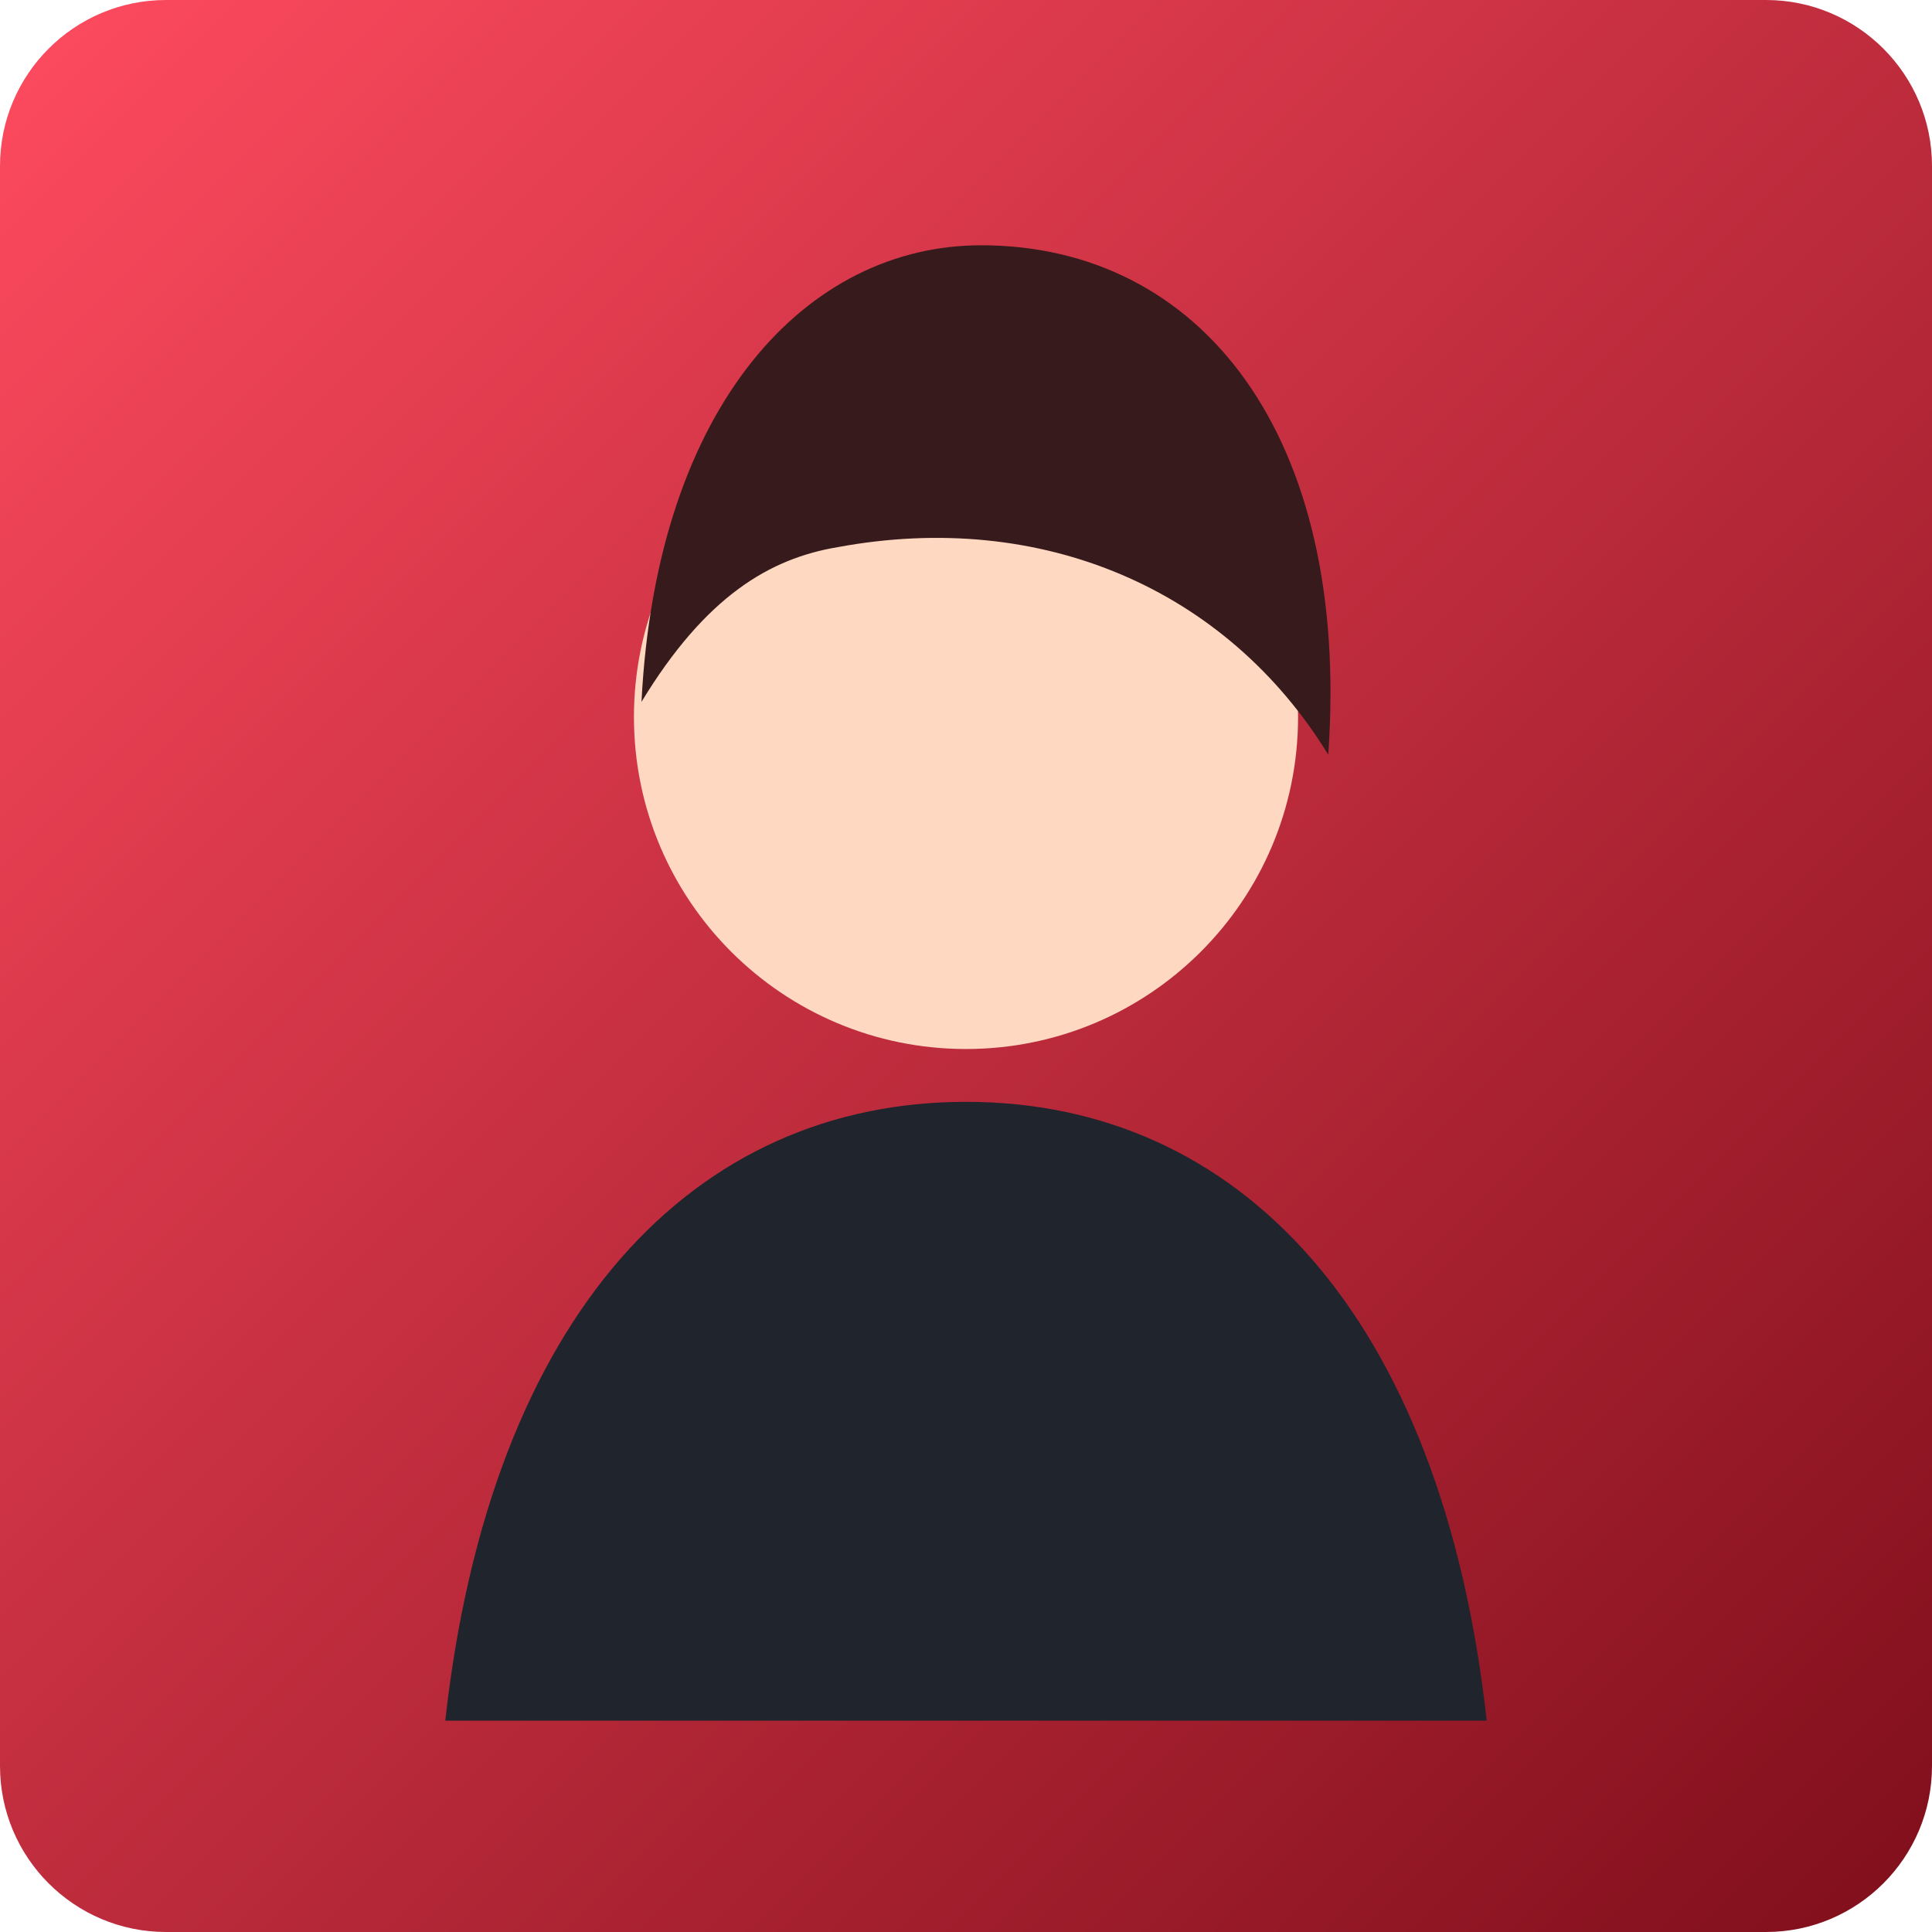
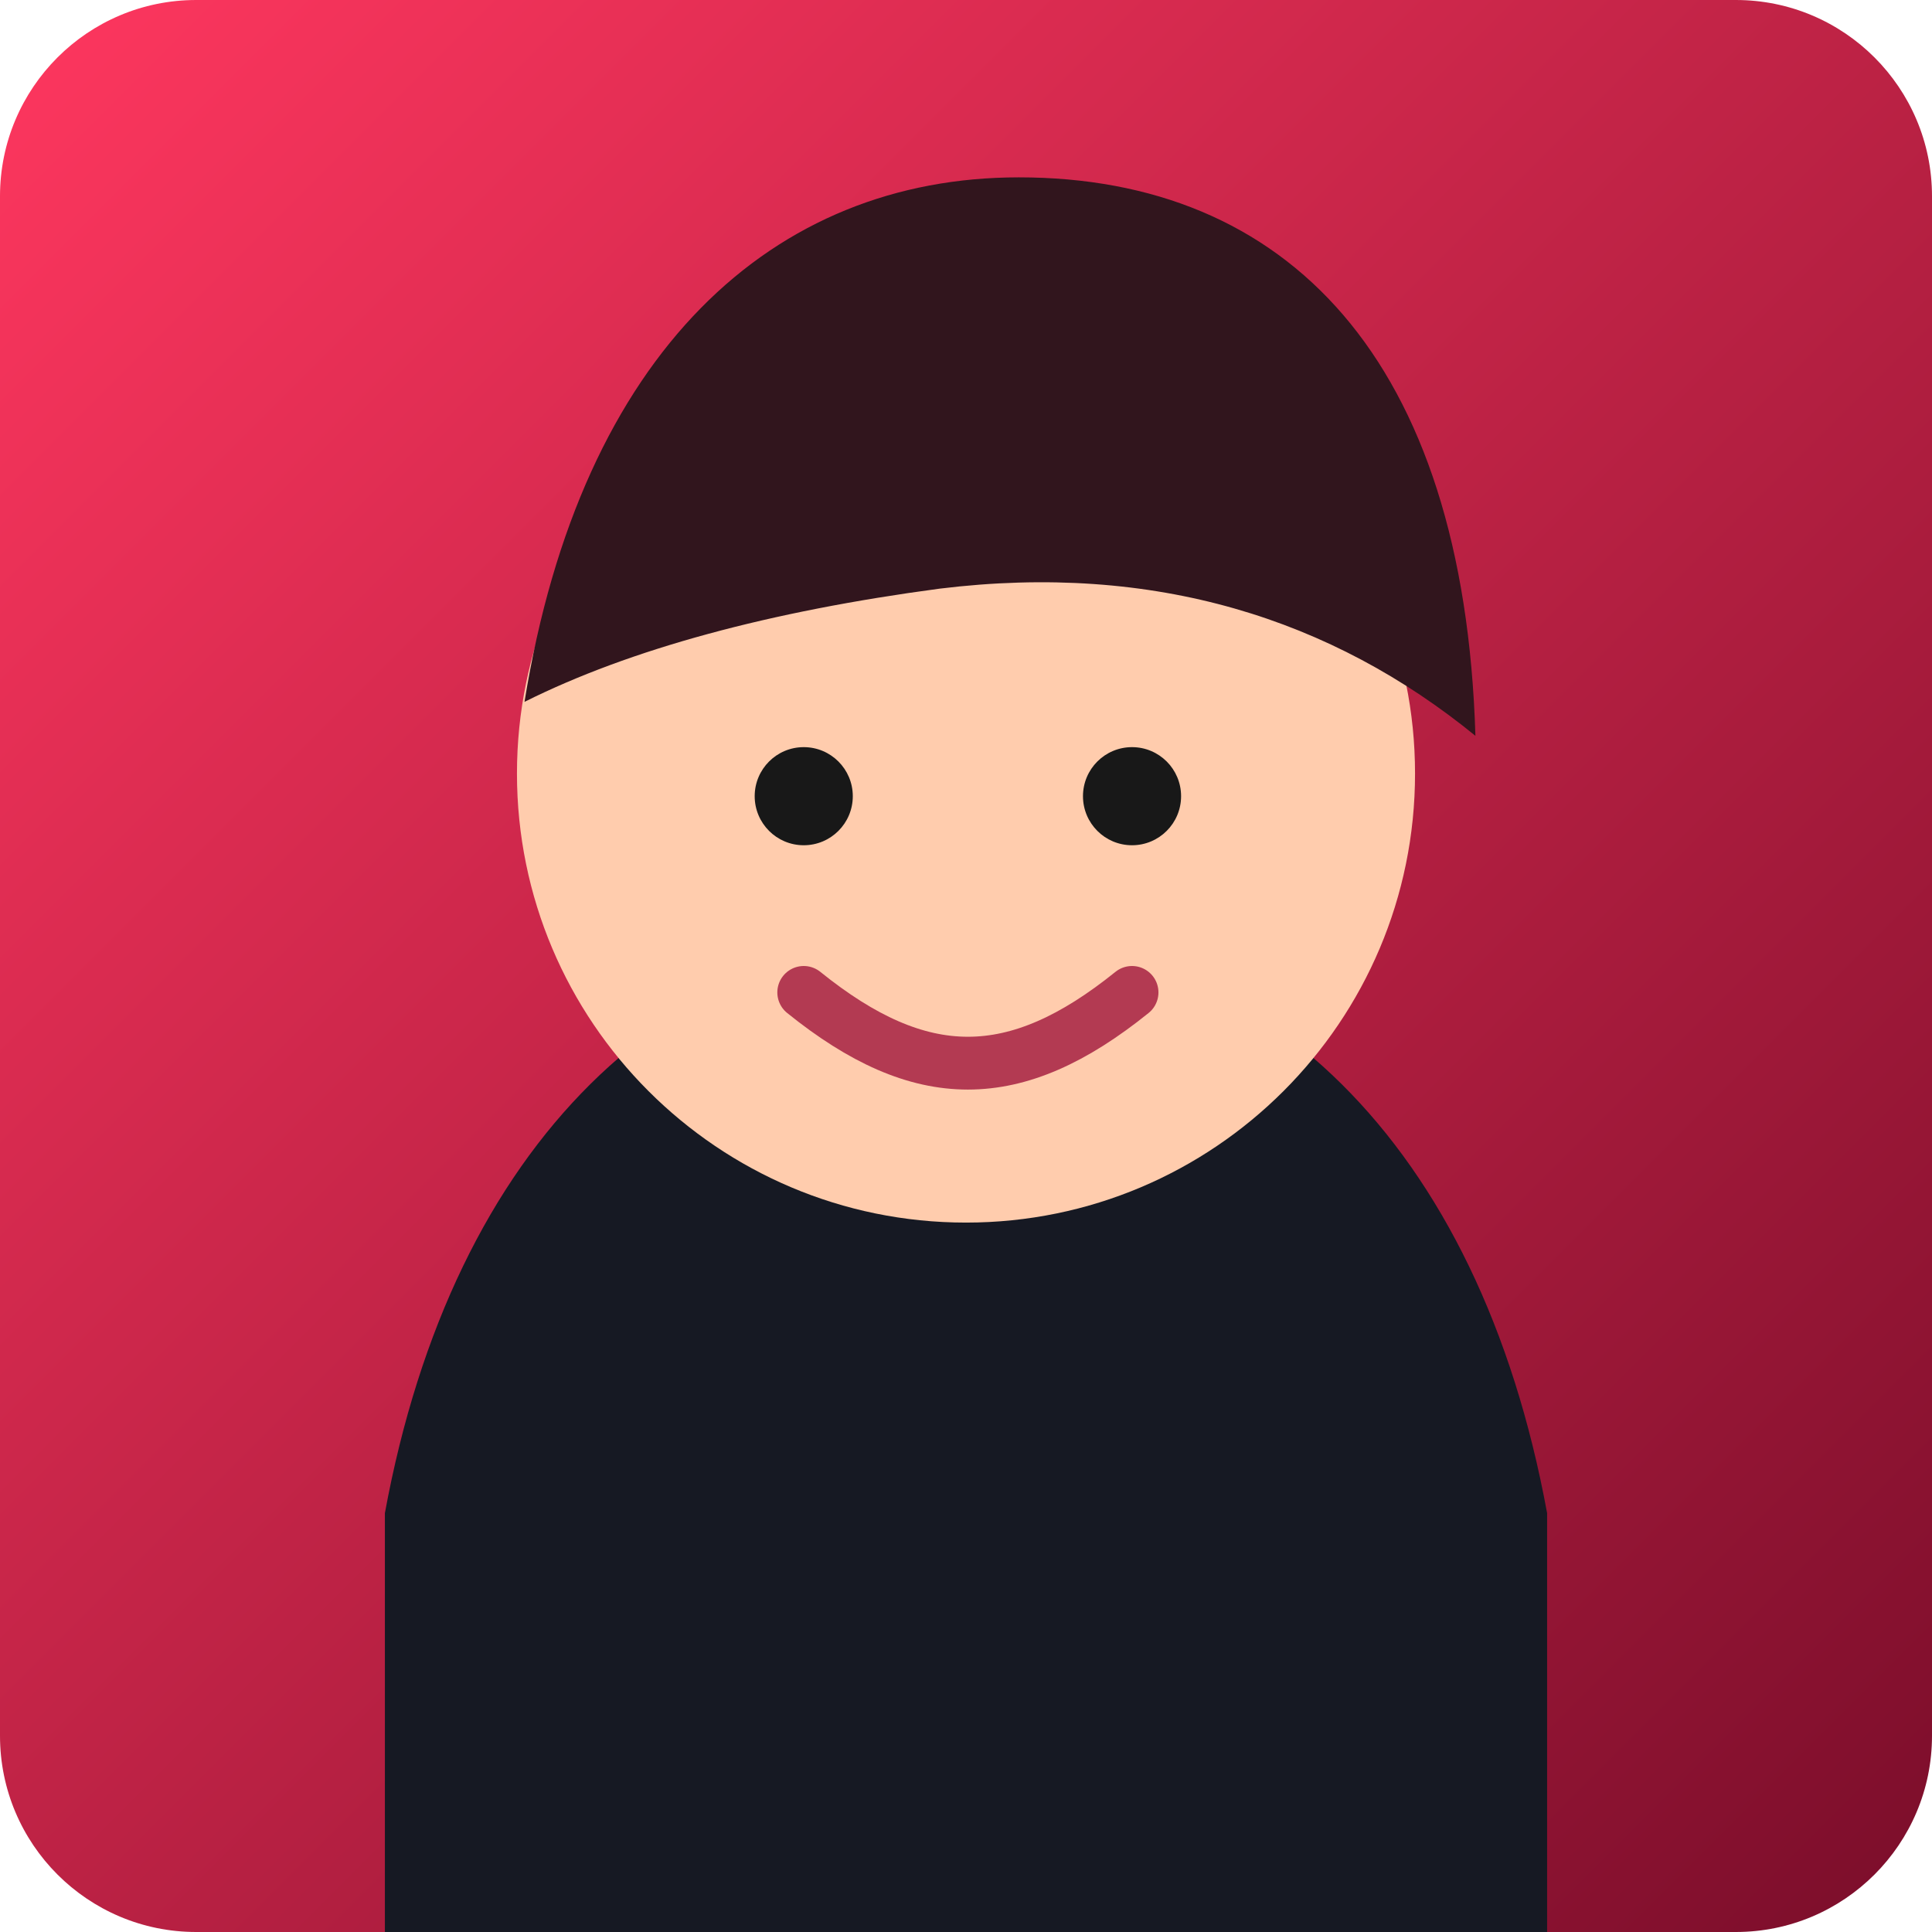
<svg xmlns="http://www.w3.org/2000/svg" viewBox="0 0 512 512">
  <defs>
-     <linearGradient id="g" x2="1" y2="1">
-       <stop stop-color="#ff4b5f" />
-       <stop offset="1" stop-color="#7f0e1b" />
+     <linearGradient id="b" x2="1" y2="1">
+       <stop stop-color="#ff375f" />
+       <stop offset="1" stop-color="#7a0d2a" />
    </linearGradient>
  </defs>
-   <rect width="512" height="512" rx="44" fill="url(#g)" />
-   <circle cx="256" cy="190" r="88" fill="#ffd8c2" />
-   <path d="M118 456c12-108 66-164 138-164s126 56 138 164" fill="#20242c" />
-   <path d="M170 186c4-79 44-121 90-121 58 0 98 50 92 135-27-44-76-65-130-55-18 3-35 13-52 41Z" fill="#371b1c" />
+   <rect width="512" height="512" rx="52" fill="url(#b)" />
+   <path d="M102 401c18-98 76-154 154-154s136 56 154 154v111H102z" fill="#161923" />
+   <circle cx="256" cy="205" r="119" fill="#ffccad" />
+   <path d="M139 186c15-93 66-139 131-139 71 0 118 48 121 148-38-31-85-46-142-39-45 6-82 16-110 30Z" fill="#31151d" />
+   <circle cx="213" cy="211" r="13" fill="#181818" />
+   <circle cx="300" cy="211" r="13" fill="#181818" />
+   <path d="M213 263c31 25 56 25 87 0" fill="none" stroke="#b33a52" stroke-width="14" stroke-linecap="round" />
</svg>
